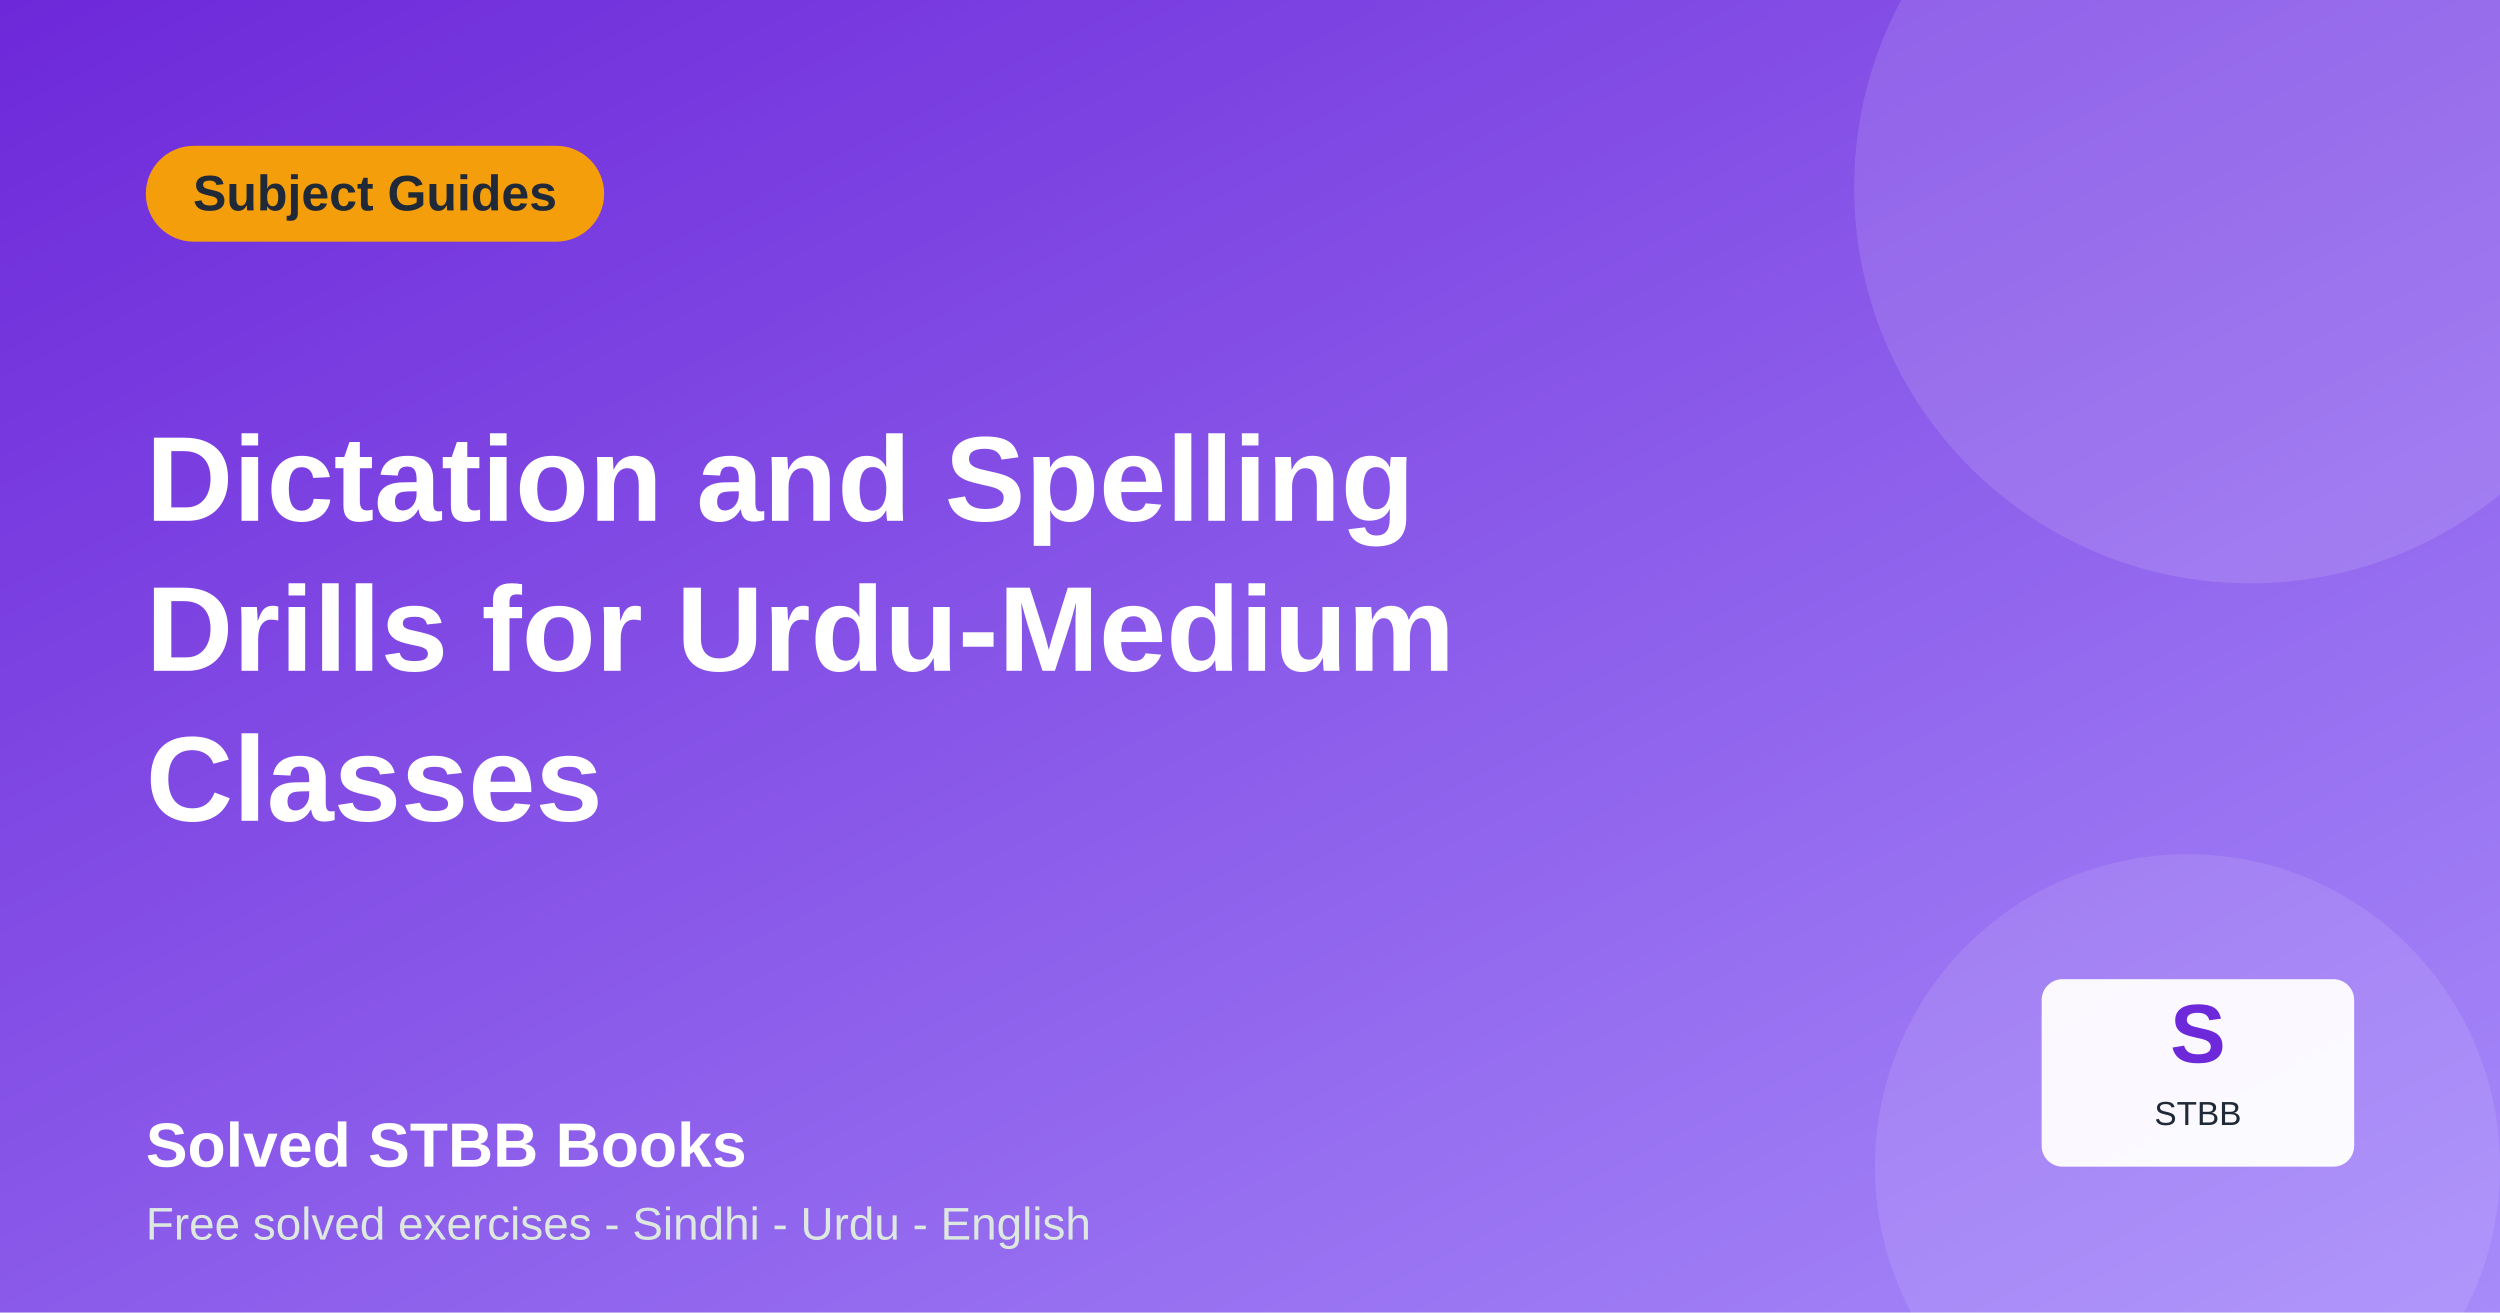
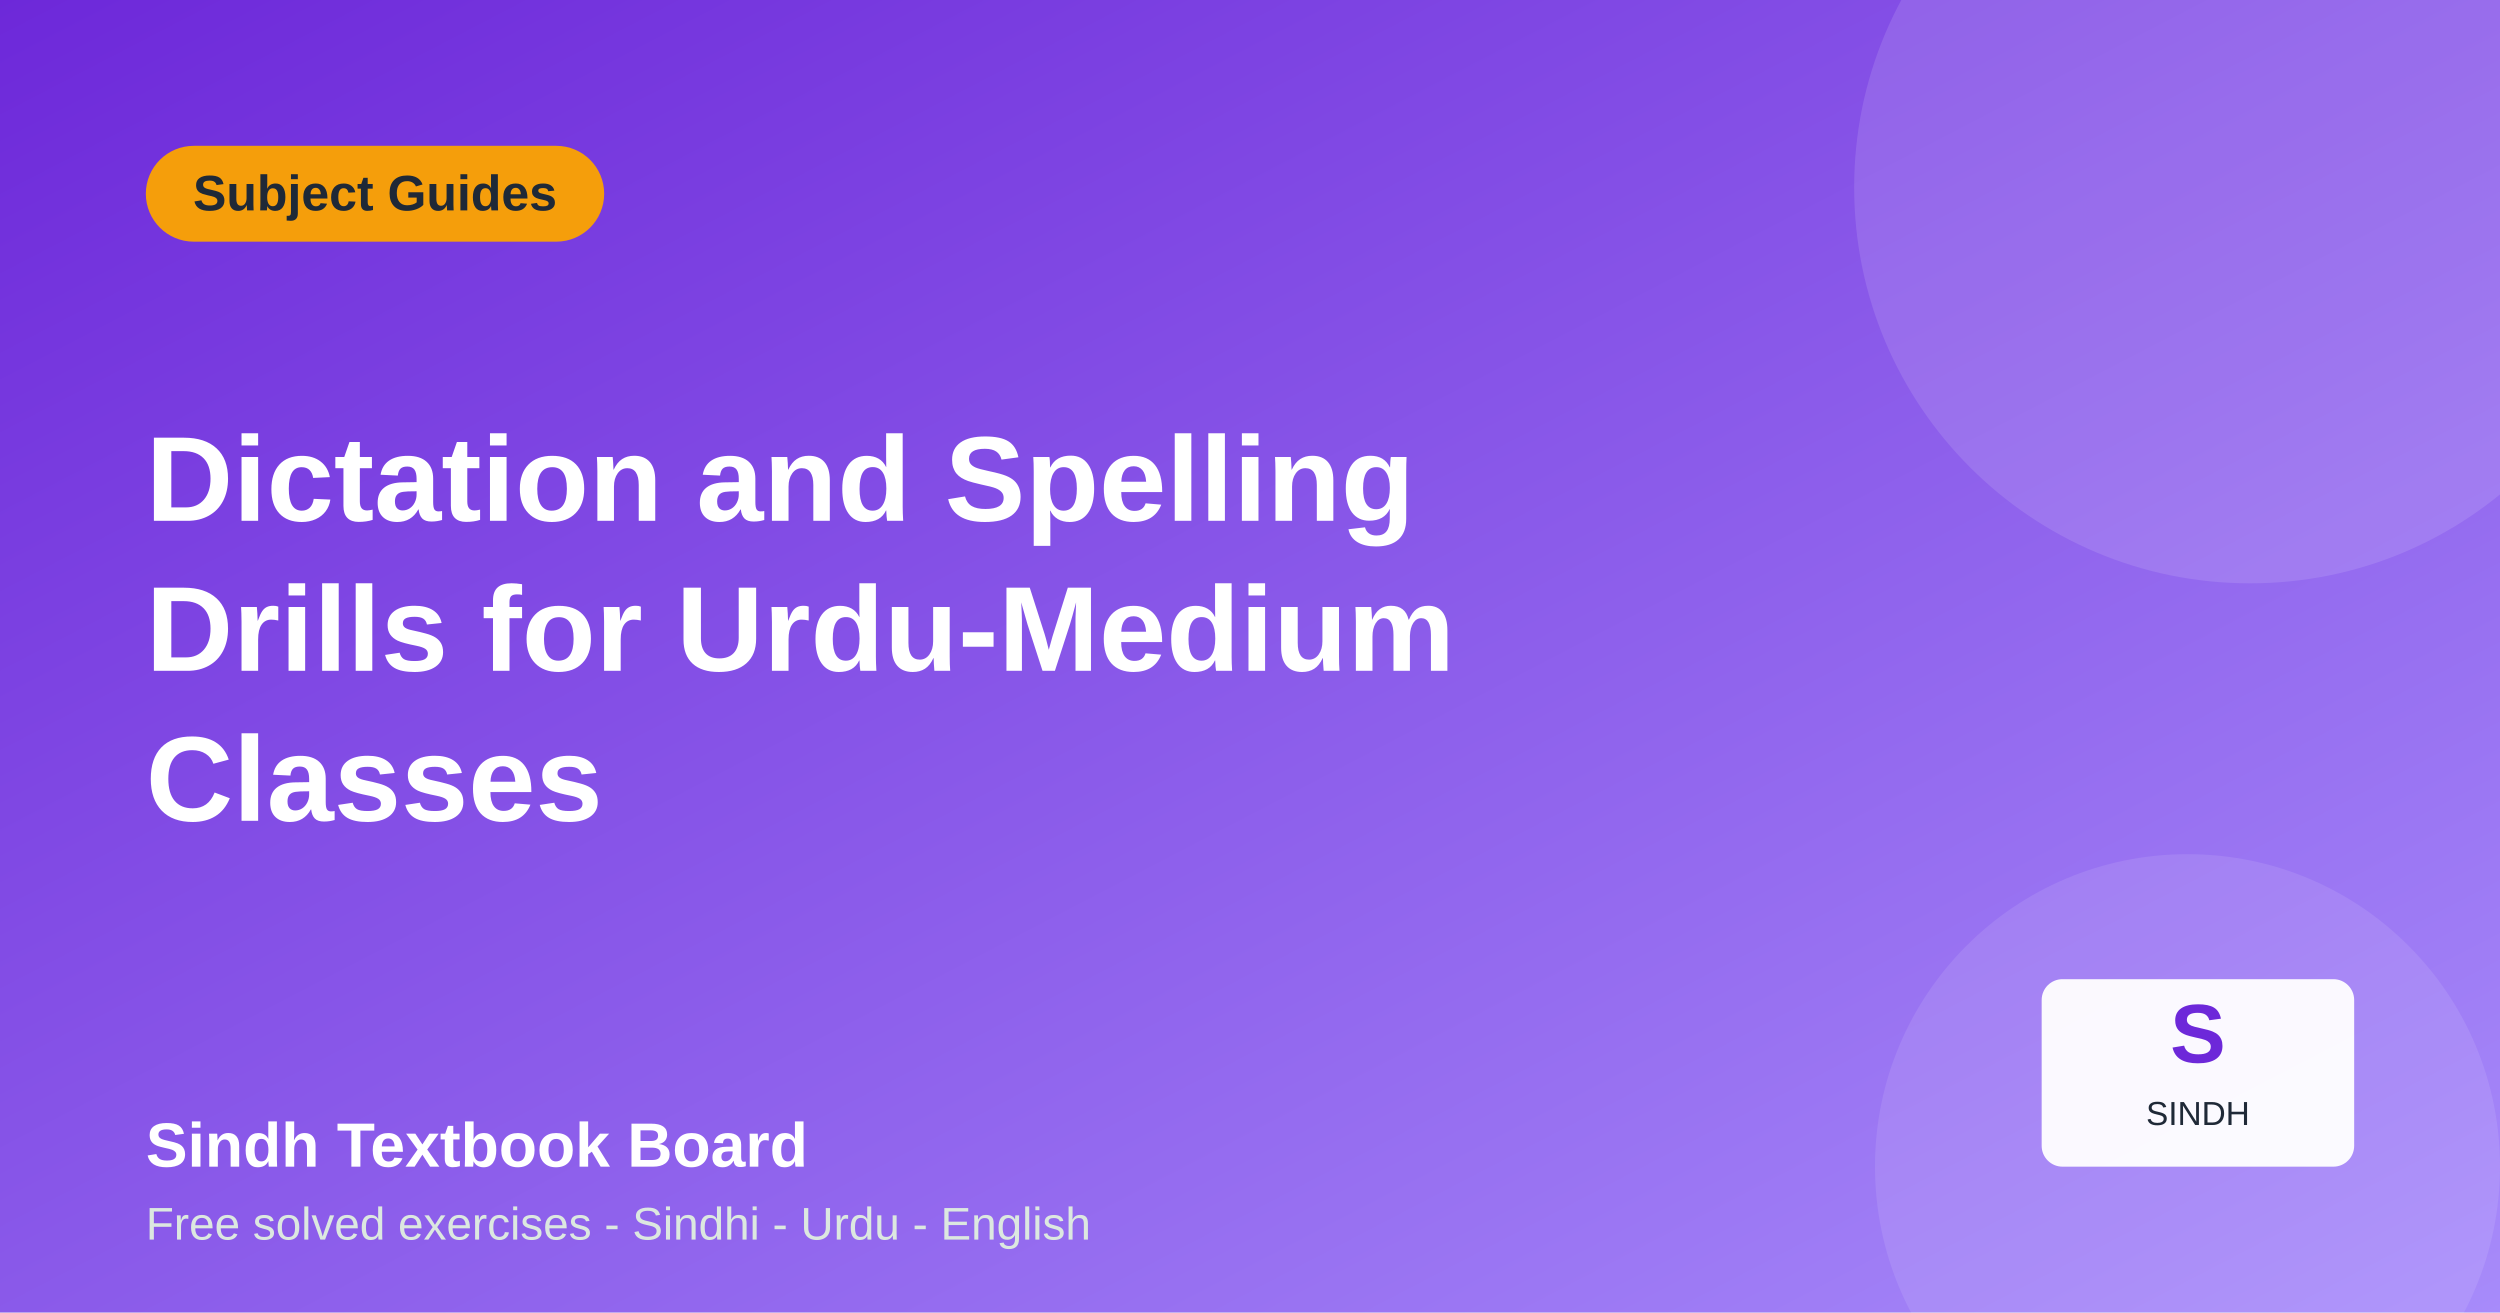
<svg xmlns="http://www.w3.org/2000/svg" width="1200" height="630" viewBox="0 0 1200 630">
  <defs>
    <linearGradient id="g" x1="0" y1="0" x2="1" y2="1">
      <stop offset="0" stop-color="#6D28D9" />
      <stop offset="1" stop-color="#A78BFA" />
    </linearGradient>
  </defs>
  <rect width="1200" height="630" fill="url(#g)" />
  <circle cx="1080" cy="90" r="190" fill="#ffffff" opacity="0.12" />
  <circle cx="1050" cy="560" r="150" fill="#ffffff" opacity="0.10" />
  <rect x="70" y="70" width="220" height="46" rx="23" fill="#F59E0B" />
  <text x="180" y="101" font-family="Arial, sans-serif" font-size="24" font-weight="bold" fill="#1F2937" text-anchor="middle">Subject Guides</text>
  <text x="70" y="250" font-family="Arial, sans-serif" font-size="58" font-weight="bold" fill="#ffffff">Dictation and Spelling</text>
  <text x="70" y="322" font-family="Arial, sans-serif" font-size="58" font-weight="bold" fill="#ffffff">Drills for Urdu-Medium</text>
  <text x="70" y="394" font-family="Arial, sans-serif" font-size="58" font-weight="bold" fill="#ffffff">Classes</text>
-   <text x="70" y="560" font-family="Arial, sans-serif" font-size="30" font-weight="bold" fill="#ffffff">Solved STBB Books</text>
+   <text x="70" y="560" font-family="Arial, sans-serif" font-size="30" font-weight="bold" fill="#ffffff">Sindh Textbook Board</text>
  <text x="70" y="595" font-family="Arial, sans-serif" font-size="22" fill="#DCE8E0">Free solved exercises - Sindhi - Urdu - English</text>
  <rect x="980" y="470" width="150" height="90" rx="10" fill="#ffffff" opacity="0.95" />
  <text x="1055" y="510" font-family="Arial, sans-serif" font-size="40" font-weight="bold" fill="#6D28D9" text-anchor="middle">S</text>
-   <text x="1055" y="540" font-family="Arial, sans-serif" font-size="16" fill="#1F2937" text-anchor="middle">STBB</text>
+   <text x="1055" y="540" font-family="Arial, sans-serif" font-size="16" fill="#1F2937" text-anchor="middle">SINDH</text>
</svg>
